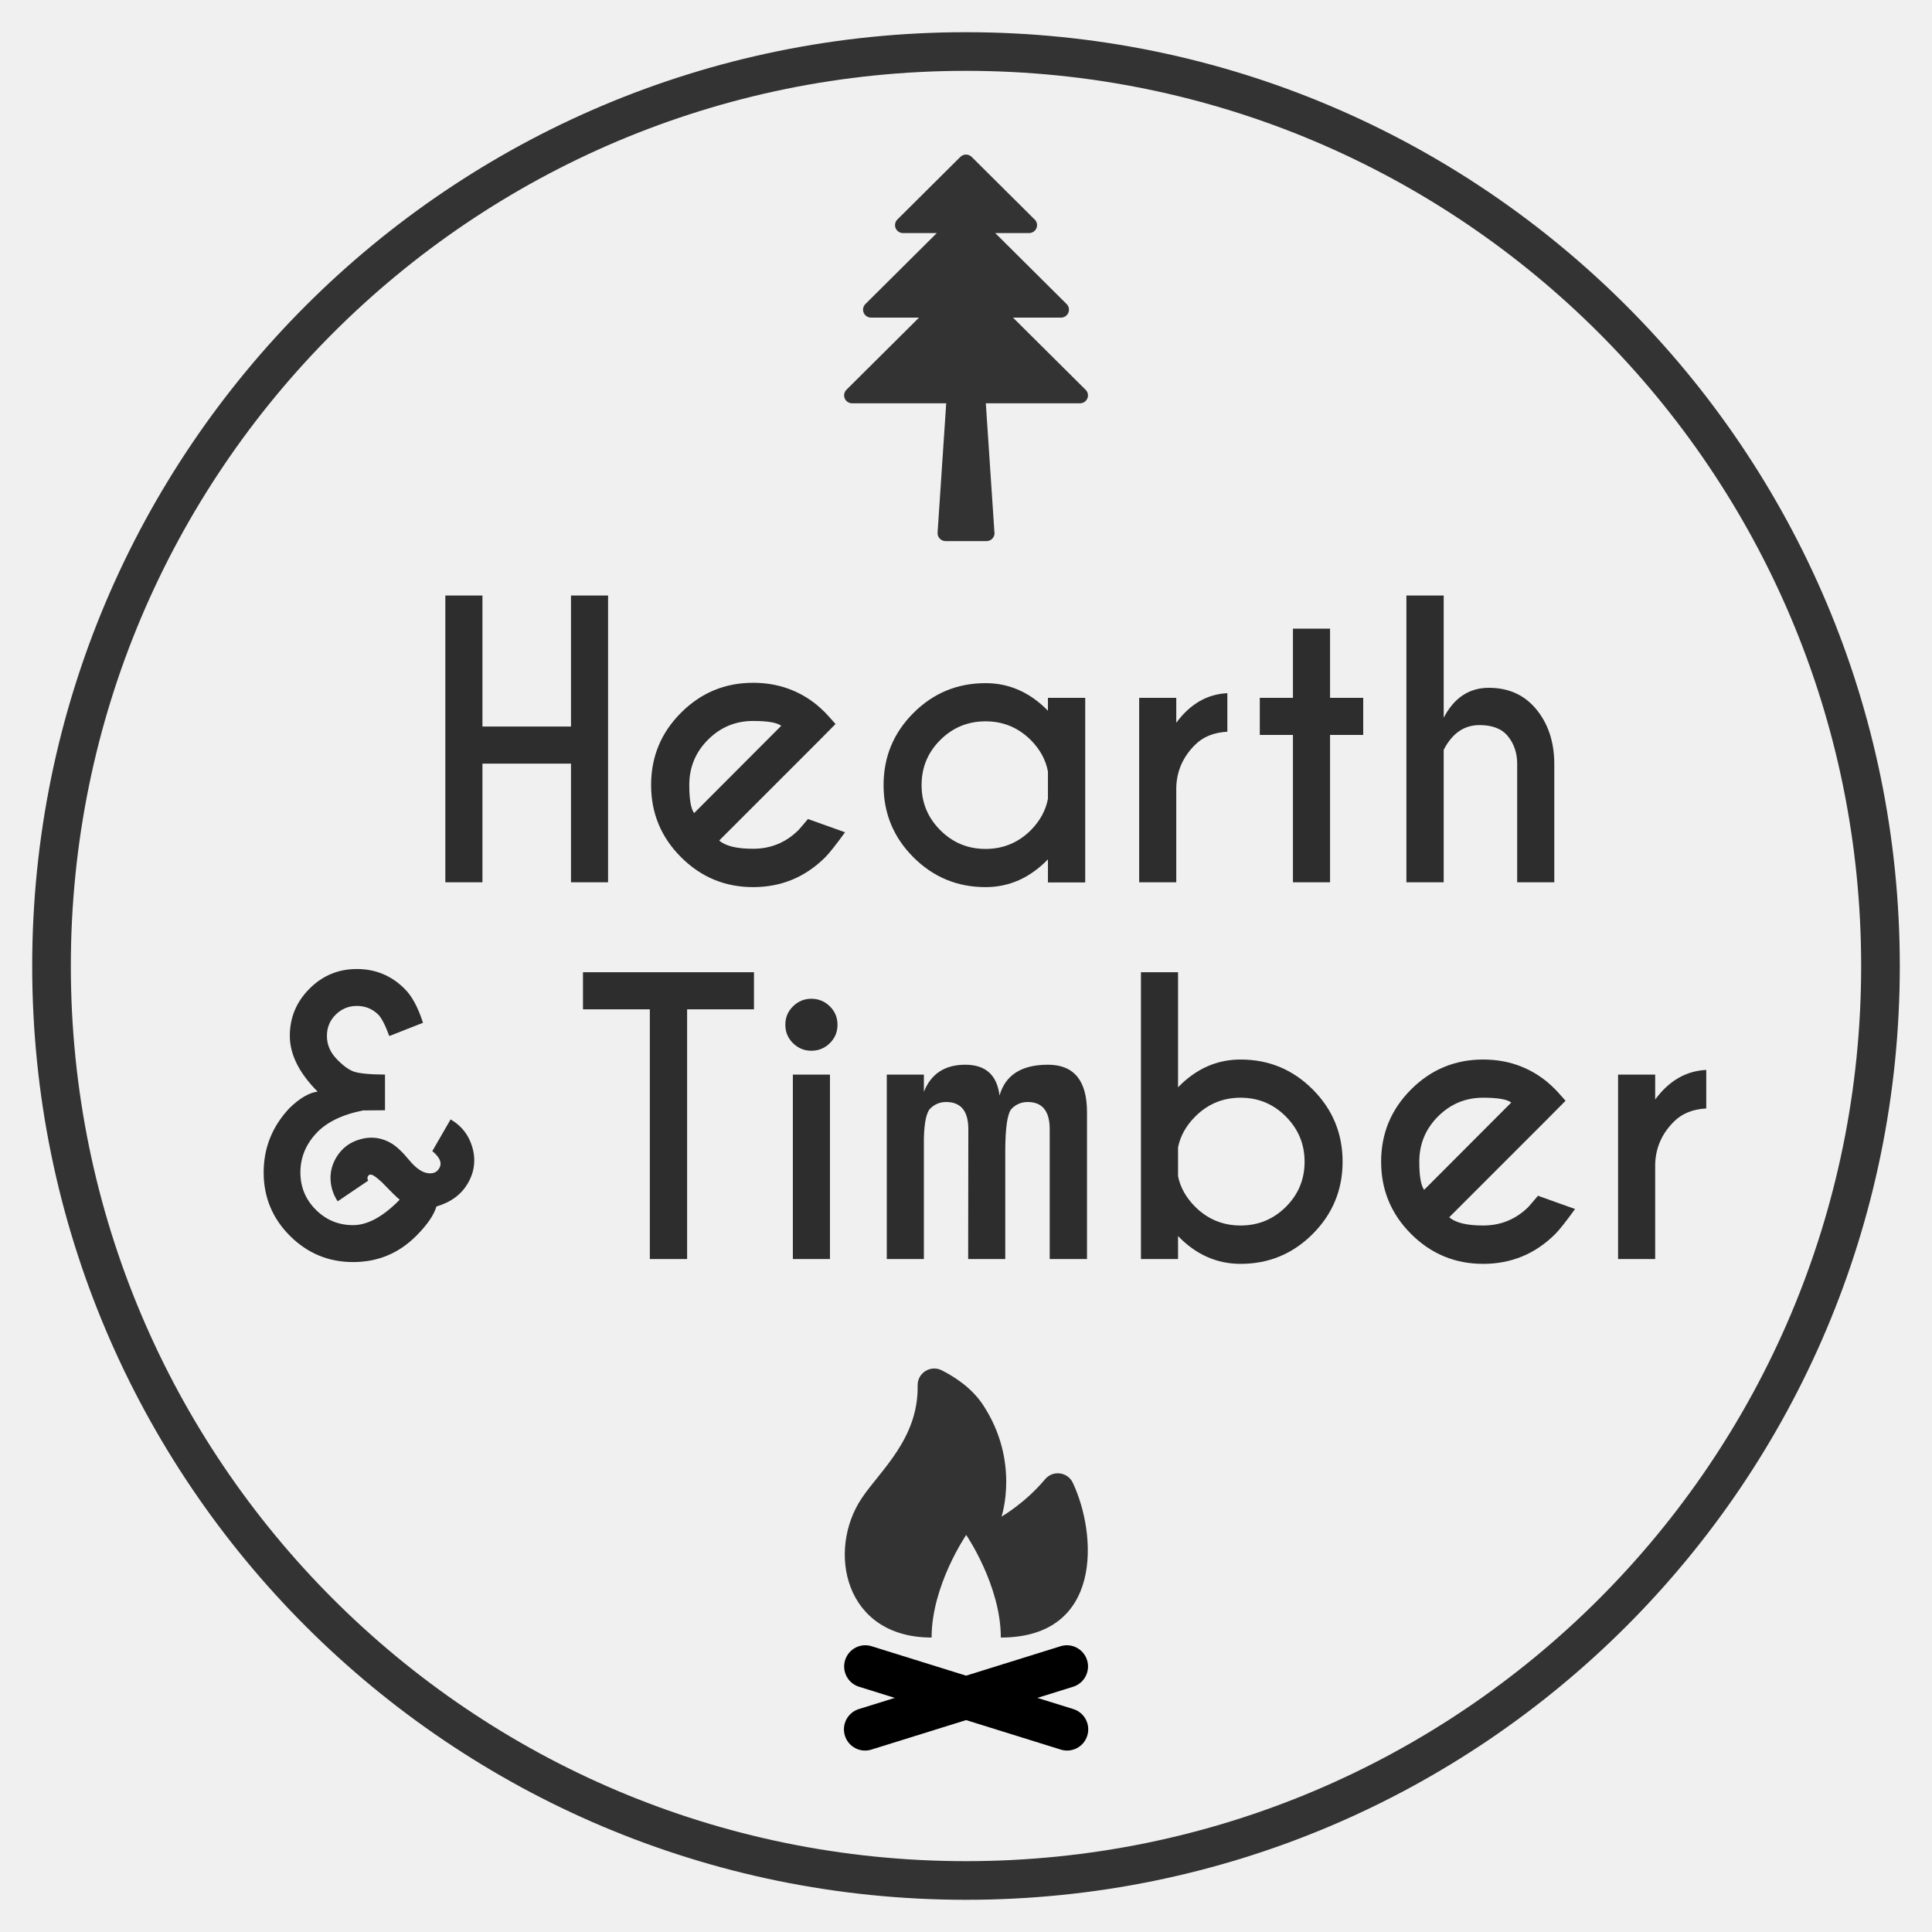
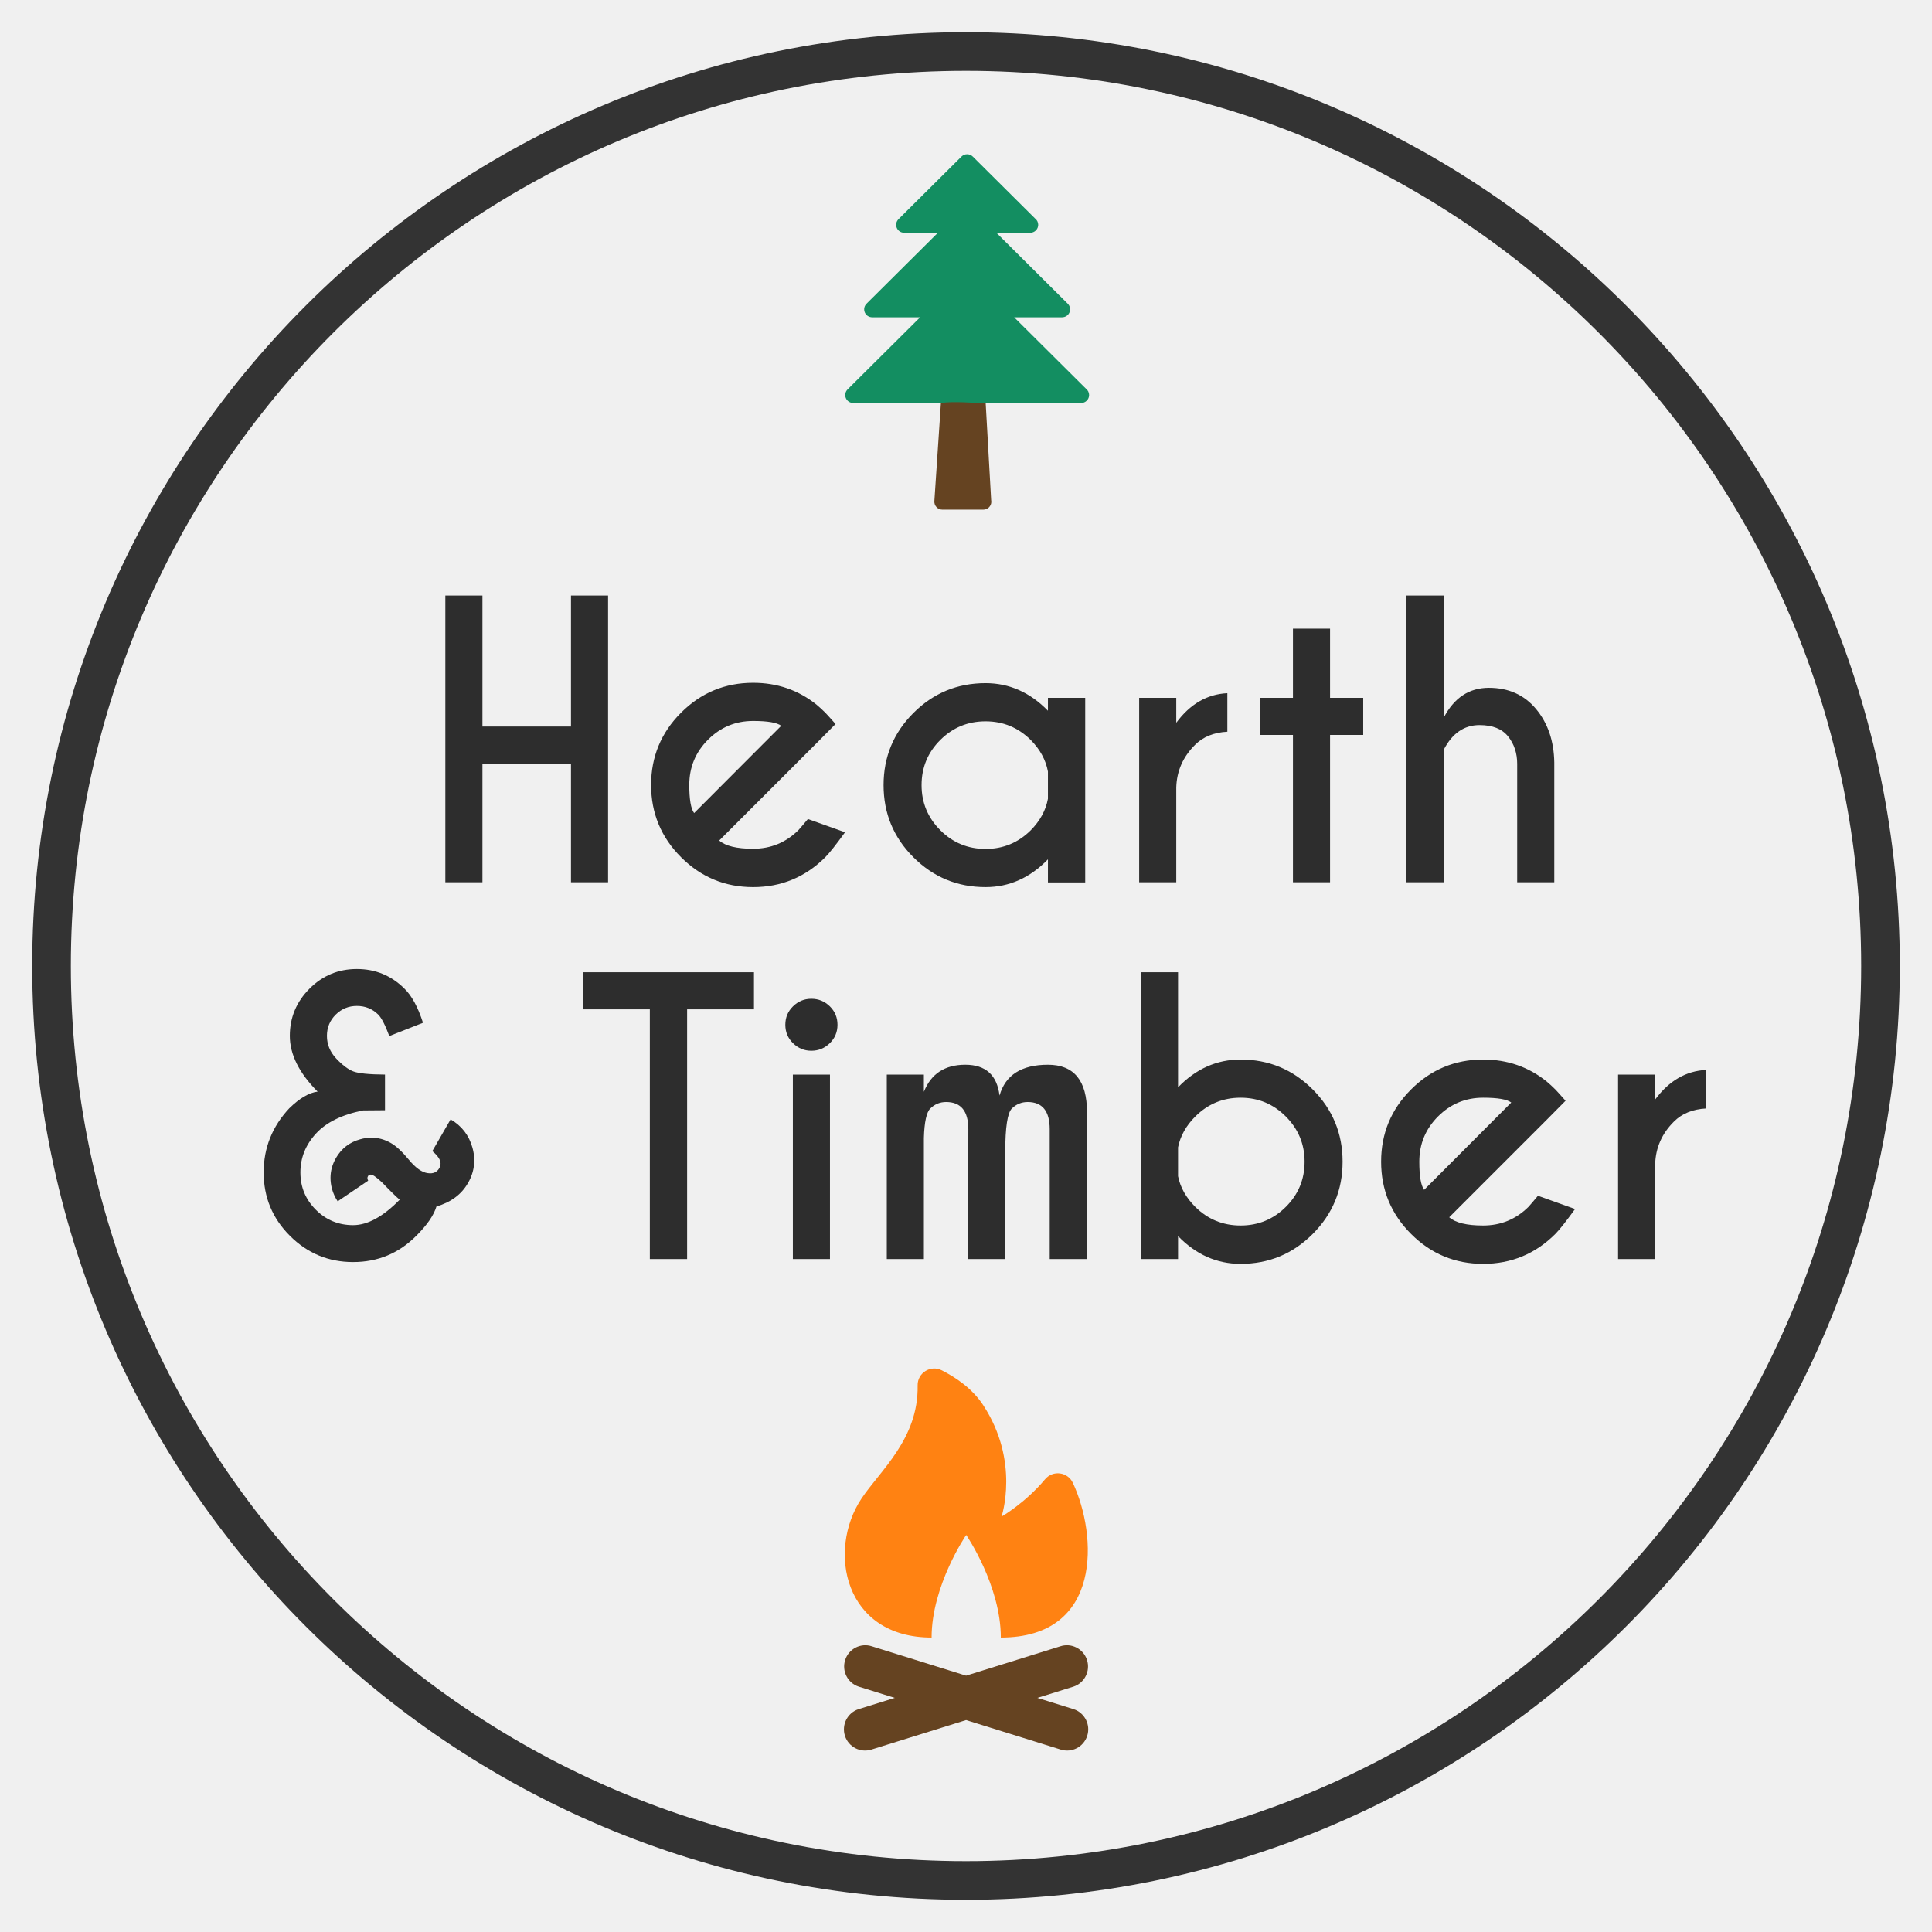
- <svg xmlns="http://www.w3.org/2000/svg" xmlns:xlink="http://www.w3.org/1999/xlink" width="600px" height="600px" viewBox="0 0 600 600" version="1.1">
-   <defs>
-     <circle id="path-1" cx="300" cy="300" r="290" />
-     <mask id="mask-2" maskContentUnits="userSpaceOnUse" maskUnits="objectBoundingBox" x="0" y="0" width="580" height="580" fill="white">
-       <use xlink:href="#path-1" />
-     </mask>
-   </defs>
-   <g id="Page-1" stroke="none" stroke-width="1" fill="none" fill-rule="evenodd">
-     <g id="logo">
-       <path d="M213.39,313.46 L213.39,391 L201.812,391 L201.812,313.46 L181.049,313.46 L181.049,301.938 L234.152,301.938 L234.152,313.46 L213.39,313.46 Z M257.754,333.722 L257.754,391 L246.231,391 L246.231,333.722 L257.754,333.722 Z M257.698,312.514 C259.294,314.072 260.092,315.983 260.092,318.247 C260.092,320.511 259.294,322.422 257.698,323.98 C256.103,325.539 254.191,326.318 251.965,326.318 C249.775,326.318 247.883,325.539 246.287,323.98 C244.691,322.422 243.894,320.511 243.894,318.247 C243.894,315.983 244.691,314.072 246.287,312.514 C247.883,310.955 249.775,310.176 251.965,310.176 C254.191,310.176 256.103,310.955 257.698,312.514 L257.698,312.514 Z M275.399,333.722 L286.922,333.722 L286.922,339.065 C289.148,333.462 293.435,330.66 299.78,330.66 C306.089,330.66 309.633,333.852 310.412,340.234 C312.23,333.852 317.24,330.66 325.441,330.66 C333.531,330.66 337.576,335.577 337.576,345.411 L337.576,391 L325.998,391 L325.998,350.699 C325.998,345.059 323.716,342.238 319.151,342.238 C317.259,342.238 315.626,342.906 314.253,344.242 C312.88,345.578 312.193,350.068 312.193,357.713 L312.193,391 L300.671,391 L300.727,350.699 C300.727,345.059 298.426,342.238 293.824,342.238 C291.932,342.238 290.299,342.906 288.926,344.242 C287.738,345.393 287.07,348.436 286.922,353.371 L286.922,391 L275.399,391 L275.399,333.722 Z M365.854,356.321 L365.854,365.283 C366.559,368.772 368.34,371.944 371.197,374.802 C375.094,378.661 379.788,380.591 385.28,380.591 C390.772,380.591 395.457,378.661 399.335,374.802 C403.213,370.942 405.152,366.267 405.152,360.774 C405.152,355.319 403.213,350.644 399.335,346.747 C395.457,342.851 390.772,340.902 385.28,340.902 C379.788,340.902 375.094,342.851 371.197,346.747 C368.34,349.605 366.559,352.796 365.854,356.321 L365.854,356.321 Z M365.854,383.875 L365.854,391 L354.331,391 L354.331,301.938 L365.854,301.938 L365.854,337.674 C371.42,331.922 377.895,329.046 385.28,329.046 C394.038,329.046 401.506,332.144 407.685,338.342 C413.864,344.539 416.953,352.017 416.953,360.774 C416.953,369.532 413.864,377.01 407.685,383.207 C401.506,389.404 394.038,392.503 385.28,392.503 C377.895,392.503 371.42,389.627 365.854,383.875 L365.854,383.875 Z M450.073,378.03 C452.003,379.737 455.51,380.591 460.594,380.591 C466.086,380.591 470.78,378.661 474.677,374.802 C475.159,374.282 476.143,373.132 477.627,371.351 L489.149,375.47 C486.329,379.366 484.288,381.945 483.026,383.207 C476.829,389.404 469.352,392.503 460.594,392.503 C451.873,392.503 444.414,389.404 438.217,383.207 C432.019,377.01 428.921,369.532 428.921,360.774 C428.921,352.017 432.019,344.539 438.217,338.342 C444.414,332.144 451.873,329.046 460.594,329.046 C468.09,329.046 474.658,331.31 480.299,335.837 C481.227,336.616 482.136,337.451 483.026,338.342 C483.397,338.713 484.455,339.882 486.199,341.849 L480.41,347.693 L450.073,378.03 Z M469.333,342.405 C468.034,341.403 465.121,340.902 460.594,340.902 C455.139,340.902 450.472,342.841 446.594,346.719 C442.716,350.597 440.777,355.282 440.777,360.774 C440.777,365.265 441.278,368.178 442.28,369.514 L469.333,342.405 Z M514.031,341.459 C518.336,335.633 523.624,332.571 529.896,332.274 L529.896,344.242 C525.702,344.465 522.362,345.819 519.876,348.306 C516.128,352.017 514.18,356.433 514.031,361.554 L514.031,391 L502.509,391 L502.509,333.722 L514.031,333.722 L514.031,341.459 Z" id="Timber" fill="#2D2D2D" />
-       <path d="M146.729,356.433 C147.1,357.769 147.285,359.067 147.285,360.329 C147.285,362.815 146.636,365.172 145.337,367.398 C143.333,370.924 140.067,373.354 135.54,374.69 C134.724,377.399 132.646,380.424 129.306,383.764 C123.888,389.219 117.338,391.946 109.656,391.946 C102.012,391.946 95.471,389.228 90.035,383.792 C84.598,378.355 81.88,371.796 81.88,364.114 C81.88,356.507 84.533,349.864 89.84,344.187 C93.031,341.069 95.963,339.344 98.635,339.01 C92.883,333.221 90.007,327.45 90.007,321.698 C90.007,316.02 92.039,311.141 96.102,307.059 C100.166,302.977 105.073,300.936 110.825,300.936 C116.577,300.936 121.494,302.958 125.576,307.003 C127.877,309.23 129.807,312.773 131.365,317.635 L120.9,321.754 C119.639,318.34 118.488,316.113 117.449,315.074 C115.631,313.293 113.423,312.402 110.825,312.402 C108.265,312.402 106.075,313.302 104.257,315.102 C102.438,316.902 101.529,319.101 101.529,321.698 C101.529,324.333 102.485,326.671 104.396,328.712 C106.307,330.753 108.07,332.089 109.684,332.72 C111.298,333.351 114.592,333.685 119.564,333.722 L119.564,344.799 L112.773,344.854 C106.205,346.153 101.316,348.556 98.106,352.063 C94.896,355.57 93.291,359.587 93.291,364.114 C93.291,368.642 94.887,372.501 98.078,375.692 C101.27,378.884 105.129,380.479 109.656,380.479 C114.147,380.479 118.971,377.845 124.129,372.575 C123.09,371.722 121.253,369.922 118.618,367.176 C117.653,366.285 116.893,365.654 116.336,365.283 C115.816,364.949 115.39,364.782 115.056,364.782 L115,364.782 C114.629,364.819 114.369,365.023 114.221,365.395 C114.146,365.543 114.109,365.691 114.109,365.84 C114.109,366.1 114.184,366.378 114.332,366.675 L104.869,373.076 C104.09,371.926 103.496,370.627 103.088,369.18 C102.791,368.029 102.643,366.897 102.643,365.784 C102.643,363.669 103.199,361.628 104.312,359.661 C106.057,356.655 108.58,354.707 111.883,353.816 C113.033,353.482 114.184,353.315 115.334,353.315 C117.449,353.315 119.472,353.872 121.401,354.985 C123.034,355.913 124.899,357.648 126.996,360.19 C129.092,362.732 131.05,364.114 132.868,364.337 C133.128,364.374 133.369,364.393 133.592,364.393 C135.002,364.393 136.004,363.743 136.598,362.444 C136.746,362.11 136.82,361.758 136.82,361.387 C136.82,360.199 135.967,358.9 134.26,357.49 L139.938,347.638 C143.389,349.642 145.652,352.573 146.729,356.433 L146.729,356.433 Z" id="&amp;" fill="#2D2D2D" />
-       <path d="M149.826,237.15 L149.826,274 L138.303,274 L138.303,184.938 L149.826,184.938 L149.826,225.628 L177.324,225.628 L177.324,184.938 L188.846,184.938 L188.846,274 L177.324,274 L177.324,237.15 L149.826,237.15 Z M223.358,261.03 C225.288,262.737 228.794,263.591 233.878,263.591 C239.371,263.591 244.065,261.661 247.961,257.802 C248.444,257.282 249.427,256.132 250.912,254.351 L262.434,258.47 C259.614,262.366 257.573,264.945 256.311,266.207 C250.114,272.404 242.636,275.503 233.878,275.503 C225.158,275.503 217.699,272.404 211.501,266.207 C205.304,260.01 202.206,252.532 202.206,243.774 C202.206,235.017 205.304,227.539 211.501,221.342 C217.699,215.144 225.158,212.046 233.878,212.046 C241.375,212.046 247.943,214.31 253.583,218.837 C254.511,219.616 255.42,220.451 256.311,221.342 C256.682,221.713 257.74,222.882 259.484,224.849 L253.695,230.693 L223.358,261.03 Z M242.618,225.405 C241.319,224.403 238.406,223.902 233.878,223.902 C228.423,223.902 223.757,225.841 219.879,229.719 C216.001,233.597 214.062,238.282 214.062,243.774 C214.062,248.265 214.563,251.178 215.565,252.514 L242.618,225.405 Z M325.446,248.061 L325.446,239.6 C324.778,236 322.997,232.734 320.102,229.803 C316.206,225.943 311.53,224.014 306.075,224.014 C300.582,224.014 295.897,225.943 292.02,229.803 C288.142,233.662 286.203,238.338 286.203,243.83 C286.203,249.285 288.142,253.952 292.02,257.83 C295.897,261.708 300.582,263.646 306.075,263.646 C311.53,263.646 316.206,261.717 320.102,257.857 C322.997,254.926 324.778,251.66 325.446,248.061 L325.446,248.061 Z M325.446,220.729 L325.446,216.722 L337.024,216.722 L337.024,274.056 L325.446,274.056 L325.446,266.875 C319.879,272.627 313.422,275.503 306.075,275.503 C297.317,275.503 289.849,272.414 283.67,266.235 C277.491,260.056 274.402,252.588 274.402,243.83 C274.402,235.072 277.491,227.604 283.67,221.425 C289.849,215.247 297.317,212.157 306.075,212.157 C313.422,212.157 319.879,215.015 325.446,220.729 L325.446,220.729 Z M365.301,224.459 C369.606,218.633 374.894,215.571 381.166,215.274 L381.166,227.242 C376.972,227.465 373.632,228.819 371.146,231.306 C367.398,235.017 365.45,239.433 365.301,244.554 L365.301,274 L353.779,274 L353.779,216.722 L365.301,216.722 L365.301,224.459 Z M401.539,216.722 L401.539,195.235 L413.061,195.235 L413.061,216.722 L423.359,216.722 L423.359,228.244 L413.061,228.244 L413.061,274 L401.539,274 L401.539,228.244 L391.241,228.244 L391.241,216.722 L401.539,216.722 Z M436.774,184.938 L448.352,184.938 L448.352,222.9 C451.581,216.703 456.256,213.604 462.379,213.604 C468.502,213.604 473.392,215.803 477.047,220.201 C480.702,224.598 482.585,230.118 482.697,236.761 L482.697,274 L471.174,274 L471.174,237.206 C471.174,233.903 470.237,231.074 468.363,228.717 C466.489,226.361 463.53,225.183 459.485,225.183 C454.698,225.183 450.987,227.743 448.352,232.864 L448.352,274 L436.774,274 L436.774,184.938 Z" id="Hearth" fill="#2D2D2D" />
-       <path d="M333.43,530.8 L322.171,527.292 L333.364,523.805 C336.811,522.678 338.696,518.958 337.573,515.499 C336.449,512.039 332.744,510.148 329.296,511.275 L300.027,520.394 L270.758,511.275 C267.31,510.148 263.604,512.039 262.481,515.499 C261.358,518.958 263.242,522.677 266.69,523.805 L277.883,527.292 L266.624,530.799 C263.176,531.926 261.292,535.646 262.415,539.105 C263.538,542.565 267.244,544.456 270.691,543.329 L300.027,534.19 L329.363,543.329 C332.81,544.456 336.516,542.565 337.639,539.105 C338.762,535.646 336.878,531.927 333.43,530.8 L333.43,530.8 Z" id="Shape" fill="#000000" />
-       <path d="M289.315,508.554 C289.315,492.374 300.063,476.696 300.063,476.696 C300.063,476.696 310.813,492.374 310.813,508.554 C342.489,508.554 340.811,476.749 333.183,460.514 C331.578,457.098 326.981,456.497 324.563,459.389 C318.365,466.805 311.032,470.996 311.032,470.996 C311.032,470.996 316.841,453.875 305.31,436.342 C301.953,431.235 296.846,427.774 292.467,425.561 C289.007,423.812 284.91,426.367 284.981,430.255 C285.281,446.835 273.33,456.689 267.537,465.405 C256.788,481.586 262.162,508.554 289.315,508.554 L289.315,508.554 Z" id="Shape" fill="#333333" />
-       <path d="M336.935,120.842 L314.602,98.64 L329.493,98.64 C330.499,98.64 331.403,98.038 331.789,97.116 C332.174,96.193 331.962,95.132 331.249,94.424 L309.081,72.384 L319.565,72.384 C319.575,72.385 319.585,72.385 319.59,72.384 C320.962,72.384 322.074,71.278 322.074,69.915 C322.074,69.127 321.702,68.426 321.125,67.974 L301.759,48.724 C300.789,47.759 299.217,47.759 298.247,48.724 L278.687,68.169 C277.976,68.875 277.764,69.937 278.148,70.86 C278.533,71.783 279.438,72.384 280.443,72.384 L290.927,72.384 L268.757,94.424 C268.047,95.131 267.835,96.193 268.218,97.116 C268.603,98.038 269.509,98.64 270.513,98.64 L285.406,98.64 L262.877,121.038 C262.166,121.745 261.954,122.808 262.338,123.731 C262.723,124.653 263.628,125.254 264.633,125.254 L293.853,125.254 L291.174,165.407 C291.13,166.09 291.369,166.76 291.84,167.258 C292.309,167.755 292.965,168.041 293.653,168.041 L306.356,168.041 L306.382,168.041 C307.753,168.041 308.866,166.934 308.866,165.571 C308.866,165.393 308.846,165.224 308.812,165.059 L306.155,125.255 L335.375,125.255 C335.383,125.256 335.393,125.256 335.401,125.255 C336.772,125.255 337.885,124.149 337.885,122.785 C337.884,121.996 337.512,121.294 336.935,120.842 L336.935,120.842 Z" id="Shape" fill="#333333" />
-       <use id="Oval" stroke="#333333" mask="url(#mask-2)" stroke-width="24" xlink:href="#path-1" />
+ <svg xmlns="http://www.w3.org/2000/svg" version="1.1" x="0px" y="0px" width="600px" height="600px" viewBox="0 0 600 600" enable-background="new 0 0 600 600" xml:space="preserve">
+   <g id="Layer_1">
+     <g id="Page-1">
+       <defs>
+         <filter id="Adobe_OpacityMaskFilter" filterUnits="userSpaceOnUse" x="-2" y="-2" width="604" height="604">
+           <feColorMatrix type="matrix" values="1 0 0 0 0  0 1 0 0 0  0 0 1 0 0  0 0 0 1 0" />
+         </filter>
+       </defs>
+       <mask maskUnits="userSpaceOnUse" x="-2" y="-2" width="604" height="604" id="mask-2">
+         <g filter="url(#Adobe_OpacityMaskFilter)">
+           <circle id="path-1" fill="#FFFFFF" cx="300" cy="300" r="290" />
+         </g>
+       </mask>
+       <g id="logo" mask="url(#mask-2)">
+         <path id="Timber" fill="#2D2D2D" d="M213.39,313.46V391h-11.578v-77.54h-20.763v-11.522h53.104v11.522H213.39z M257.754,333.722     V391h-11.522v-57.278H257.754z M257.698,312.514c1.596,1.559,2.394,3.47,2.394,5.733s-0.798,4.175-2.394,5.733     s-3.507,2.338-5.733,2.338c-2.189,0-4.082-0.779-5.678-2.338s-2.394-3.47-2.394-5.733s0.798-4.175,2.394-5.733     s3.488-2.338,5.678-2.338C254.191,310.176,256.103,310.955,257.698,312.514L257.698,312.514z M275.399,333.722h11.522v5.344     c2.227-5.604,6.513-8.405,12.858-8.405c6.309,0,9.853,3.191,10.632,9.574c1.818-6.383,6.828-9.574,15.029-9.574     c8.09,0,12.135,4.917,12.135,14.751V391h-11.578v-40.301c0-5.641-2.282-8.461-6.847-8.461c-1.893,0-3.525,0.668-4.898,2.004     s-2.06,5.826-2.06,13.471V391h-11.522l0.056-40.301c0-5.641-2.301-8.461-6.902-8.461c-1.893,0-3.525,0.668-4.898,2.004     c-1.188,1.15-1.855,4.193-2.004,9.129V391h-11.522V333.722z M365.854,356.321v8.962c0.705,3.488,2.486,6.661,5.344,9.519     c3.896,3.859,8.591,5.789,14.083,5.789s10.177-1.93,14.055-5.789c3.879-3.859,5.817-8.535,5.817-14.027     c0-5.455-1.938-10.131-5.817-14.027c-3.878-3.896-8.562-5.845-14.055-5.845s-10.187,1.948-14.083,5.845     C368.34,349.604,366.559,352.796,365.854,356.321L365.854,356.321z M365.854,383.875V391h-11.522v-89.062h11.522v35.736     c5.566-5.752,12.042-8.628,19.427-8.628c8.758,0,16.226,3.099,22.404,9.296c6.18,6.197,9.269,13.675,9.269,22.433     s-3.089,16.235-9.269,22.433c-6.179,6.197-13.646,9.296-22.404,9.296C377.896,392.503,371.42,389.627,365.854,383.875     L365.854,383.875z M450.073,378.03c1.93,1.707,5.437,2.561,10.521,2.561c5.492,0,10.187-1.93,14.083-5.789     c0.482-0.52,1.466-1.67,2.95-3.451l11.522,4.119c-2.82,3.896-4.861,6.476-6.123,7.737c-6.197,6.197-13.675,9.296-22.433,9.296     c-8.721,0-16.18-3.099-22.377-9.296s-9.296-13.675-9.296-22.433s3.099-16.235,9.296-22.433s13.656-9.296,22.377-9.296     c7.496,0,14.064,2.264,19.705,6.791c0.928,0.779,1.837,1.614,2.728,2.505c0.371,0.371,1.429,1.54,3.173,3.507l-5.789,5.845     L450.073,378.03z M469.333,342.405c-1.299-1.002-4.212-1.503-8.739-1.503c-5.455,0-10.121,1.938-13.999,5.816     c-3.879,3.879-5.817,8.563-5.817,14.056c0,4.49,0.501,7.403,1.503,8.739L469.333,342.405z M514.031,341.459     c4.305-5.826,9.593-8.888,15.864-9.185v11.968c-4.193,0.223-7.533,1.577-10.02,4.063c-3.748,3.711-5.696,8.127-5.845,13.248V391     h-11.522v-57.278h11.522V341.459z" />
+         <path id="_x26_" fill="#2D2D2D" d="M146.729,356.433c0.371,1.336,0.557,2.635,0.557,3.896c0,2.486-0.649,4.843-1.948,7.069     c-2.004,3.525-5.27,5.956-9.797,7.292c-0.816,2.709-2.895,5.733-6.234,9.073c-5.418,5.455-11.968,8.183-19.649,8.183     c-7.645,0-14.185-2.718-19.622-8.155c-5.437-5.437-8.155-11.995-8.155-19.677c0-7.607,2.653-14.25,7.96-19.928     c3.191-3.117,6.123-4.843,8.795-5.177c-5.752-5.789-8.628-11.56-8.628-17.312c0-5.678,2.032-10.558,6.095-14.64     s8.971-6.123,14.723-6.123s10.669,2.022,14.751,6.067c2.301,2.227,4.23,5.771,5.789,10.632l-10.465,4.119     c-1.262-3.414-2.412-5.641-3.451-6.68c-1.818-1.781-4.026-2.672-6.624-2.672c-2.561,0-4.75,0.9-6.568,2.699     c-1.818,1.801-2.728,3.999-2.728,6.597c0,2.635,0.956,4.973,2.867,7.014s3.674,3.377,5.288,4.008s4.908,0.965,9.88,1.002v11.077     l-6.791,0.056c-6.568,1.299-11.458,3.701-14.667,7.208c-3.21,3.508-4.815,7.524-4.815,12.052s1.596,8.387,4.787,11.578     s7.051,4.787,11.578,4.787c4.49,0,9.314-2.635,14.473-7.904c-1.039-0.854-2.876-2.653-5.511-5.399     c-0.965-0.891-1.726-1.521-2.282-1.893c-0.52-0.334-0.946-0.501-1.28-0.501H115c-0.371,0.037-0.631,0.241-0.779,0.612     c-0.074,0.148-0.111,0.297-0.111,0.445c0,0.26,0.074,0.538,0.223,0.835l-9.463,6.401c-0.779-1.15-1.373-2.449-1.781-3.896     c-0.297-1.15-0.445-2.282-0.445-3.396c0-2.115,0.557-4.156,1.67-6.123c1.744-3.006,4.268-4.954,7.57-5.845     c1.15-0.334,2.301-0.501,3.451-0.501c2.115,0,4.138,0.557,6.067,1.67c1.633,0.928,3.498,2.663,5.594,5.204     c2.097,2.543,4.054,3.925,5.873,4.147c0.26,0.037,0.501,0.056,0.724,0.056c1.41,0,2.412-0.649,3.006-1.948     c0.148-0.334,0.223-0.687,0.223-1.058c0-1.188-0.854-2.486-2.561-3.896l5.678-9.853     C143.389,349.642,145.652,352.573,146.729,356.433L146.729,356.433z" />
+         <path id="Hearth" fill="#2D2D2D" d="M149.826,237.15V274h-11.522v-89.062h11.522v40.69h27.498v-40.69h11.522V274h-11.522v-36.85     H149.826z M223.358,261.03c1.93,1.707,5.437,2.561,10.521,2.561c5.492,0,10.187-1.93,14.083-5.789     c0.482-0.52,1.466-1.67,2.95-3.451l11.522,4.119c-2.82,3.896-4.861,6.476-6.123,7.737c-6.197,6.197-13.675,9.296-22.433,9.296     c-8.721,0-16.18-3.099-22.377-9.296s-9.296-13.675-9.296-22.433s3.099-16.235,9.296-22.433s13.656-9.296,22.377-9.296     c7.496,0,14.064,2.264,19.705,6.791c0.928,0.779,1.837,1.614,2.728,2.505c0.371,0.371,1.429,1.54,3.173,3.507l-5.789,5.845     L223.358,261.03z M242.618,225.405c-1.299-1.002-4.212-1.503-8.739-1.503c-5.455,0-10.122,1.939-14,5.817     s-5.817,8.563-5.817,14.055c0,4.49,0.501,7.403,1.503,8.739L242.618,225.405z M325.445,248.061V239.6     c-0.668-3.6-2.449-6.865-5.344-9.797c-3.896-3.859-8.572-5.789-14.027-5.789c-5.492,0-10.177,1.93-14.055,5.789     s-5.817,8.535-5.817,14.027c0,5.455,1.939,10.122,5.817,14s8.562,5.817,14.055,5.817c5.455,0,10.131-1.93,14.027-5.789     C322.996,254.926,324.777,251.66,325.445,248.061L325.445,248.061z M325.445,220.729v-4.008h11.578v57.334h-11.578v-7.181     c-5.566,5.752-12.023,8.628-19.371,8.628c-8.757,0-16.226-3.089-22.404-9.268s-9.268-13.647-9.268-22.405     s3.089-16.226,9.268-22.405s13.647-9.268,22.404-9.268C313.422,212.157,319.879,215.015,325.445,220.729L325.445,220.729z      M365.301,224.459c4.305-5.826,9.594-8.888,15.865-9.185v11.968c-4.193,0.223-7.533,1.577-10.02,4.063     c-3.748,3.711-5.697,8.127-5.846,13.248V274h-11.521v-57.278h11.521V224.459z M401.538,216.722v-21.486h11.523v21.486h10.297     v11.522h-10.297V274h-11.523v-45.756H391.24v-11.522H401.538z M436.774,184.938h11.578V222.9     c3.229-6.197,7.903-9.296,14.027-9.296c6.123,0,11.012,2.199,14.667,6.596s5.538,9.917,5.649,16.56V274h-11.521v-36.794     c0-3.303-0.938-6.132-2.812-8.489s-4.833-3.535-8.878-3.535c-4.788,0-8.498,2.561-11.133,7.682V274h-11.578V184.938z" />
+         <path id="Shape" fill="#654321" d="M333.43,530.8l-11.26-3.508l11.194-3.487c3.447-1.127,5.331-4.846,4.209-8.306     c-1.124-3.46-4.829-5.351-8.276-4.224l-29.27,9.118l-29.27-9.118c-3.447-1.128-7.153,0.763-8.277,4.224     c-1.123,3.459,0.762,7.179,4.209,8.306l11.193,3.487l-11.26,3.508c-3.447,1.126-5.332,4.846-4.208,8.306     c1.123,3.459,4.829,5.351,8.276,4.224l29.335-9.14l29.336,9.14c3.447,1.127,7.152-0.765,8.275-4.224     C338.762,535.646,336.877,531.927,333.43,530.8L333.43,530.8z" />
+         <path id="Shape_1_" fill="#FF8212" d="M289.315,508.555c0-16.181,10.748-31.858,10.748-31.858s10.75,15.678,10.75,31.858     c31.675,0,29.997-31.806,22.369-48.041c-1.604-3.415-6.202-4.017-8.62-1.125c-6.197,7.417-13.53,11.607-13.53,11.607     s5.809-17.121-5.722-34.654c-3.357-5.106-8.465-8.567-12.844-10.78c-3.46-1.749-7.557,0.806-7.486,4.693     c0.3,16.58-11.651,26.434-17.444,35.15C256.788,481.587,262.162,508.555,289.315,508.555L289.315,508.555z" />
+         <g id="Oval">
+           <circle id="path-1_1_" fill="none" stroke="#333333" stroke-width="24" cx="300" cy="300" r="290" />
+         </g>
+       </g>
+     </g>
+     <g id="Layer_2">
+ 	</g>
+   </g>
+   <g id="Layer_3">
+     <g>
+       <g>
+         <g>
+           <path fill="#654321" d="M307.812,155.291L306,123.232c-1.189-0.093-5.792-0.099-6.983-0.139      c-3.106-0.104-3.548,0.094-6.675,0.059l-2.168,32.487c-0.045,0.683,0.195,1.353,0.666,1.851c0.47,0.498,1.125,0.783,1.813,0.783      h12.729c1.371,0,2.483-1.106,2.483-2.469C307.865,155.625,307.846,155.456,307.812,155.291z" />
+         </g>
+       </g>
+     </g>
+     <g>
+       <g>
+         <g>
+           <path fill="#138E61" d="M337.285,120.74l-22.334-22.202h14.893c1.006,0,1.91-0.601,2.295-1.523      c0.385-0.924,0.174-1.984-0.539-2.692l-22.17-22.041h10.484c0.01,0.001,0.021,0.001,0.025,0c1.373,0,2.484-1.106,2.484-2.469      c0-0.788-0.371-1.489-0.949-1.941l-19.365-19.25c-0.971-0.964-2.542-0.964-3.512,0l-19.561,19.445      c-0.71,0.706-0.923,1.768-0.539,2.691c0.385,0.922,1.291,1.523,2.295,1.523h10.484l-22.17,22.041      c-0.71,0.707-0.923,1.768-0.539,2.692c0.385,0.922,1.291,1.523,2.295,1.523h14.892l-22.528,22.398      c-0.71,0.707-0.923,1.77-0.539,2.693c0.385,0.922,1.29,1.522,2.295,1.522h27.22c4.082-0.594,10.032-0.008,14.164,0.08      c0.05,0.001,0.094,0.009,0.143,0.011l-0.006-0.09h29.221c0.008,0.001,0.02,0.001,0.025,0c1.371,0,2.484-1.106,2.484-2.47      C338.232,121.895,337.861,121.192,337.285,120.74z" />
+         </g>
+       </g>
    </g>
  </g>
</svg>
